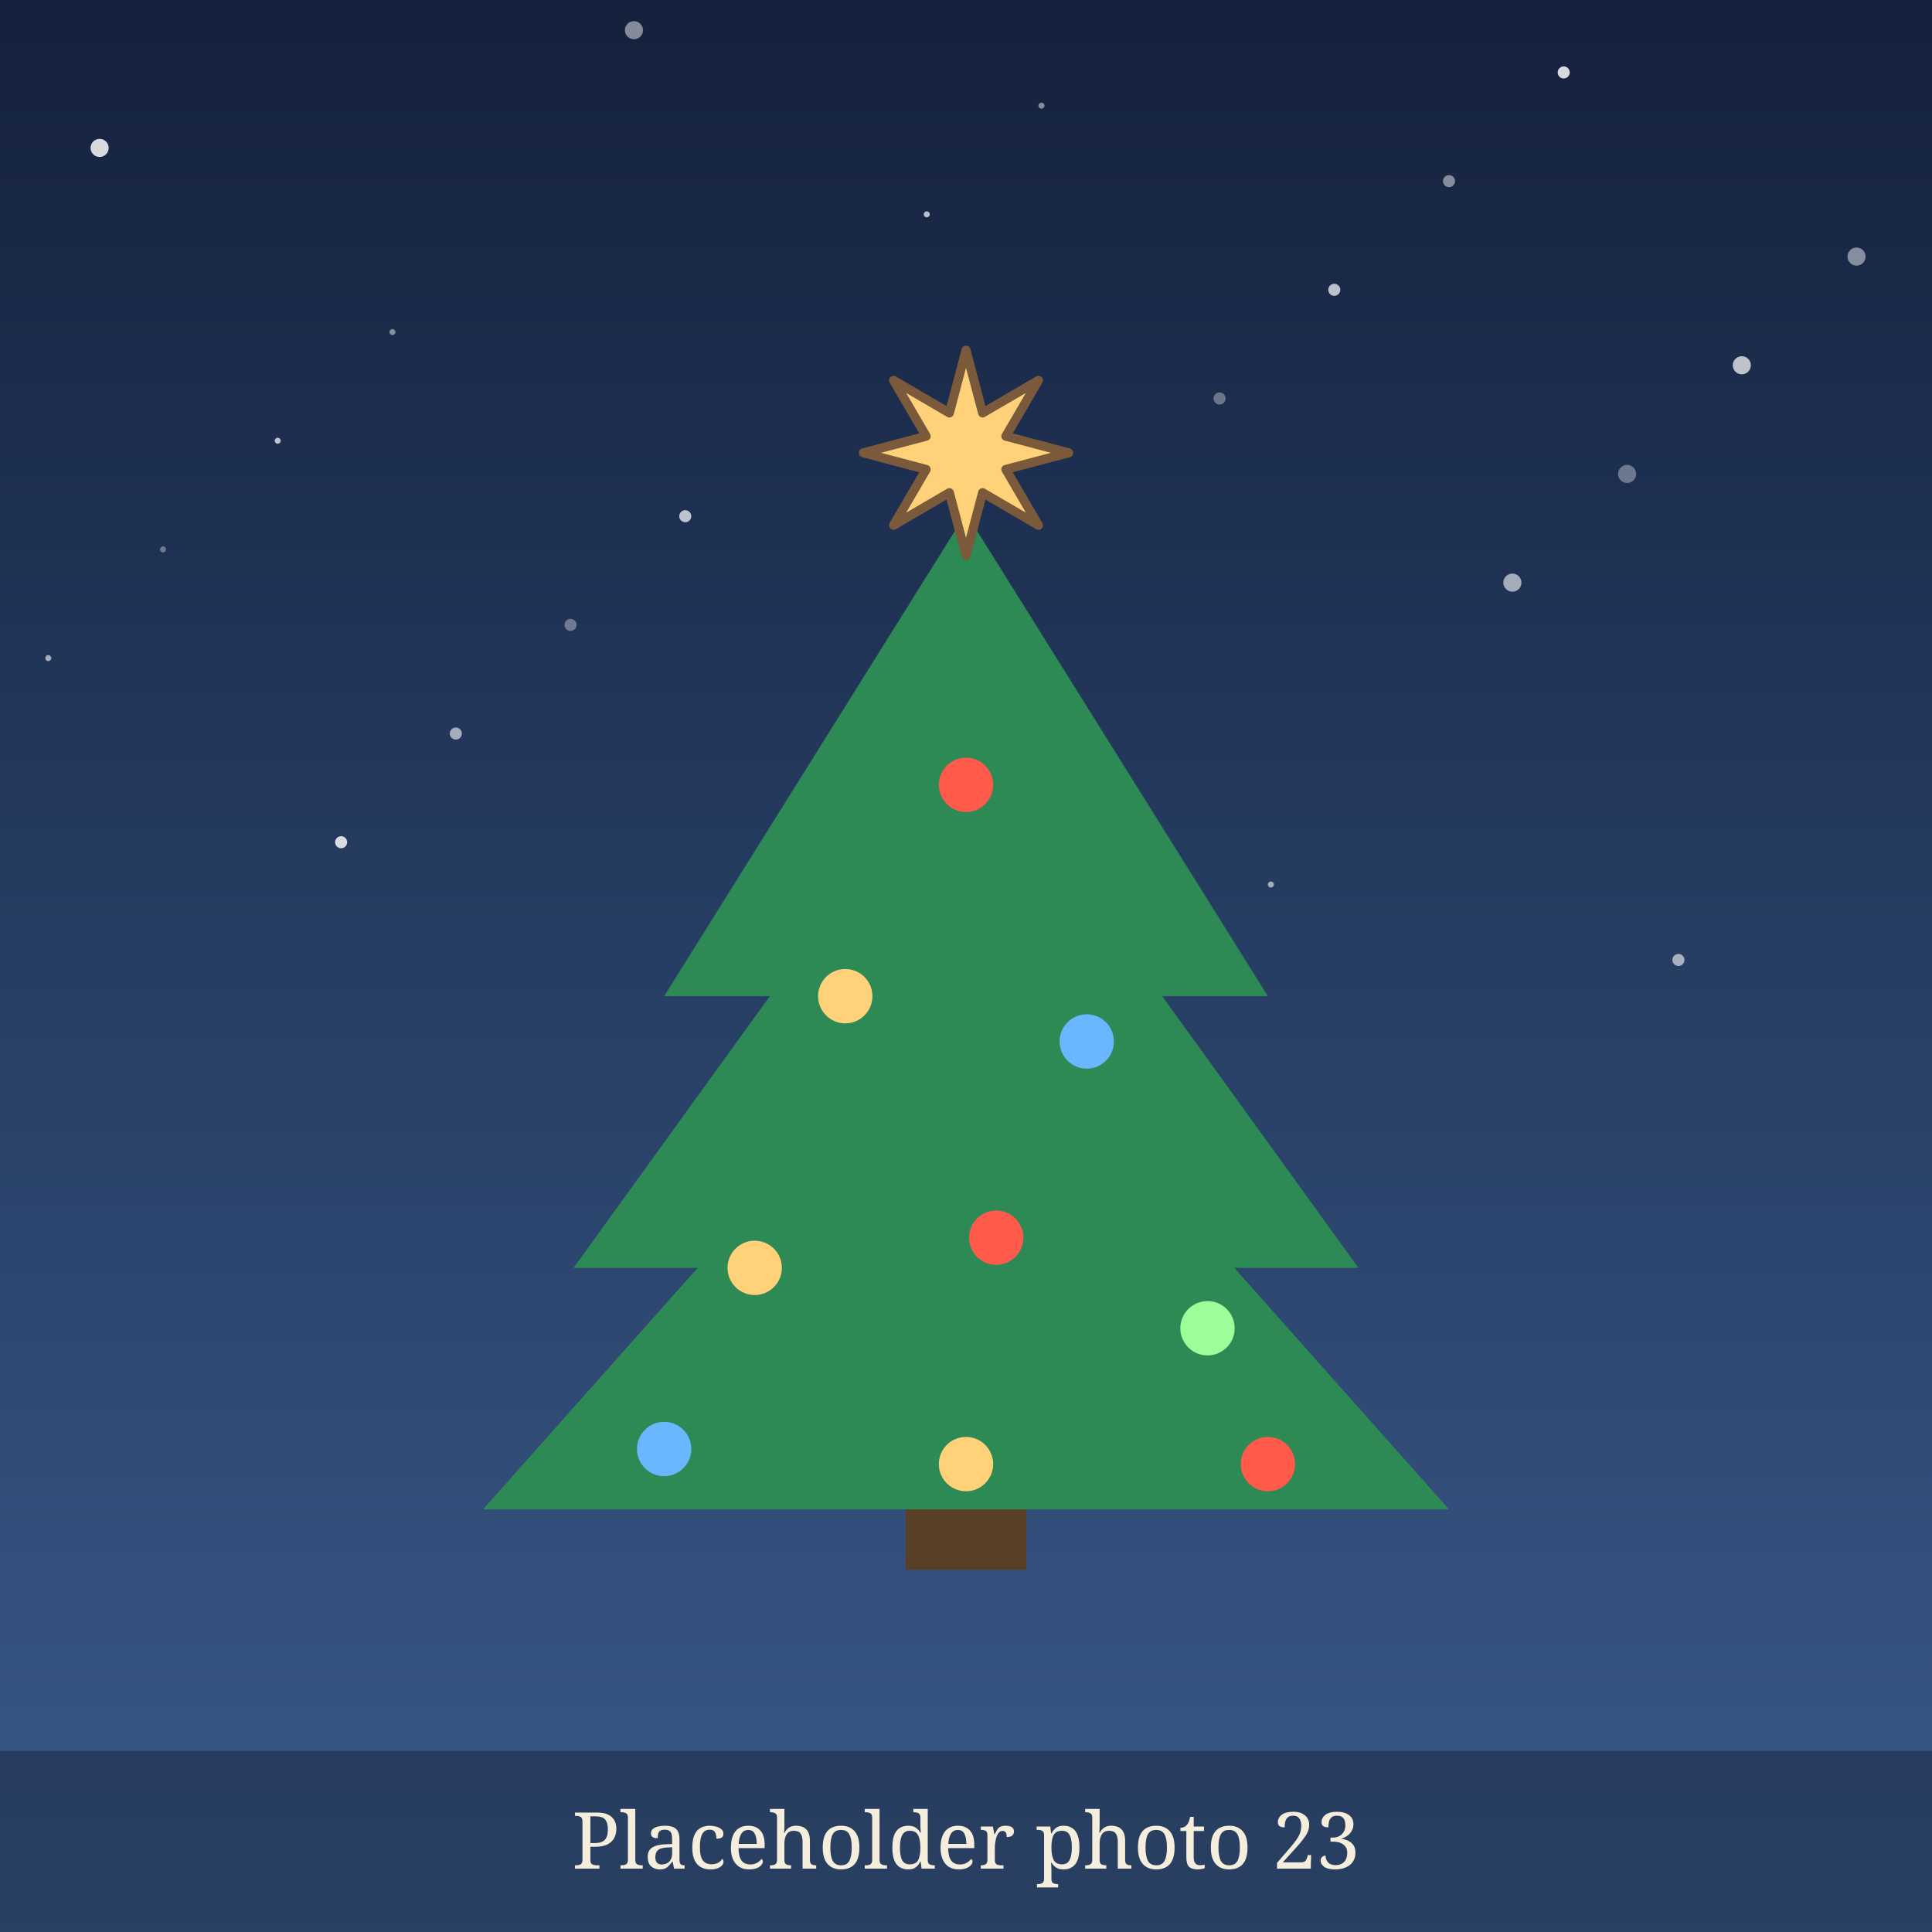
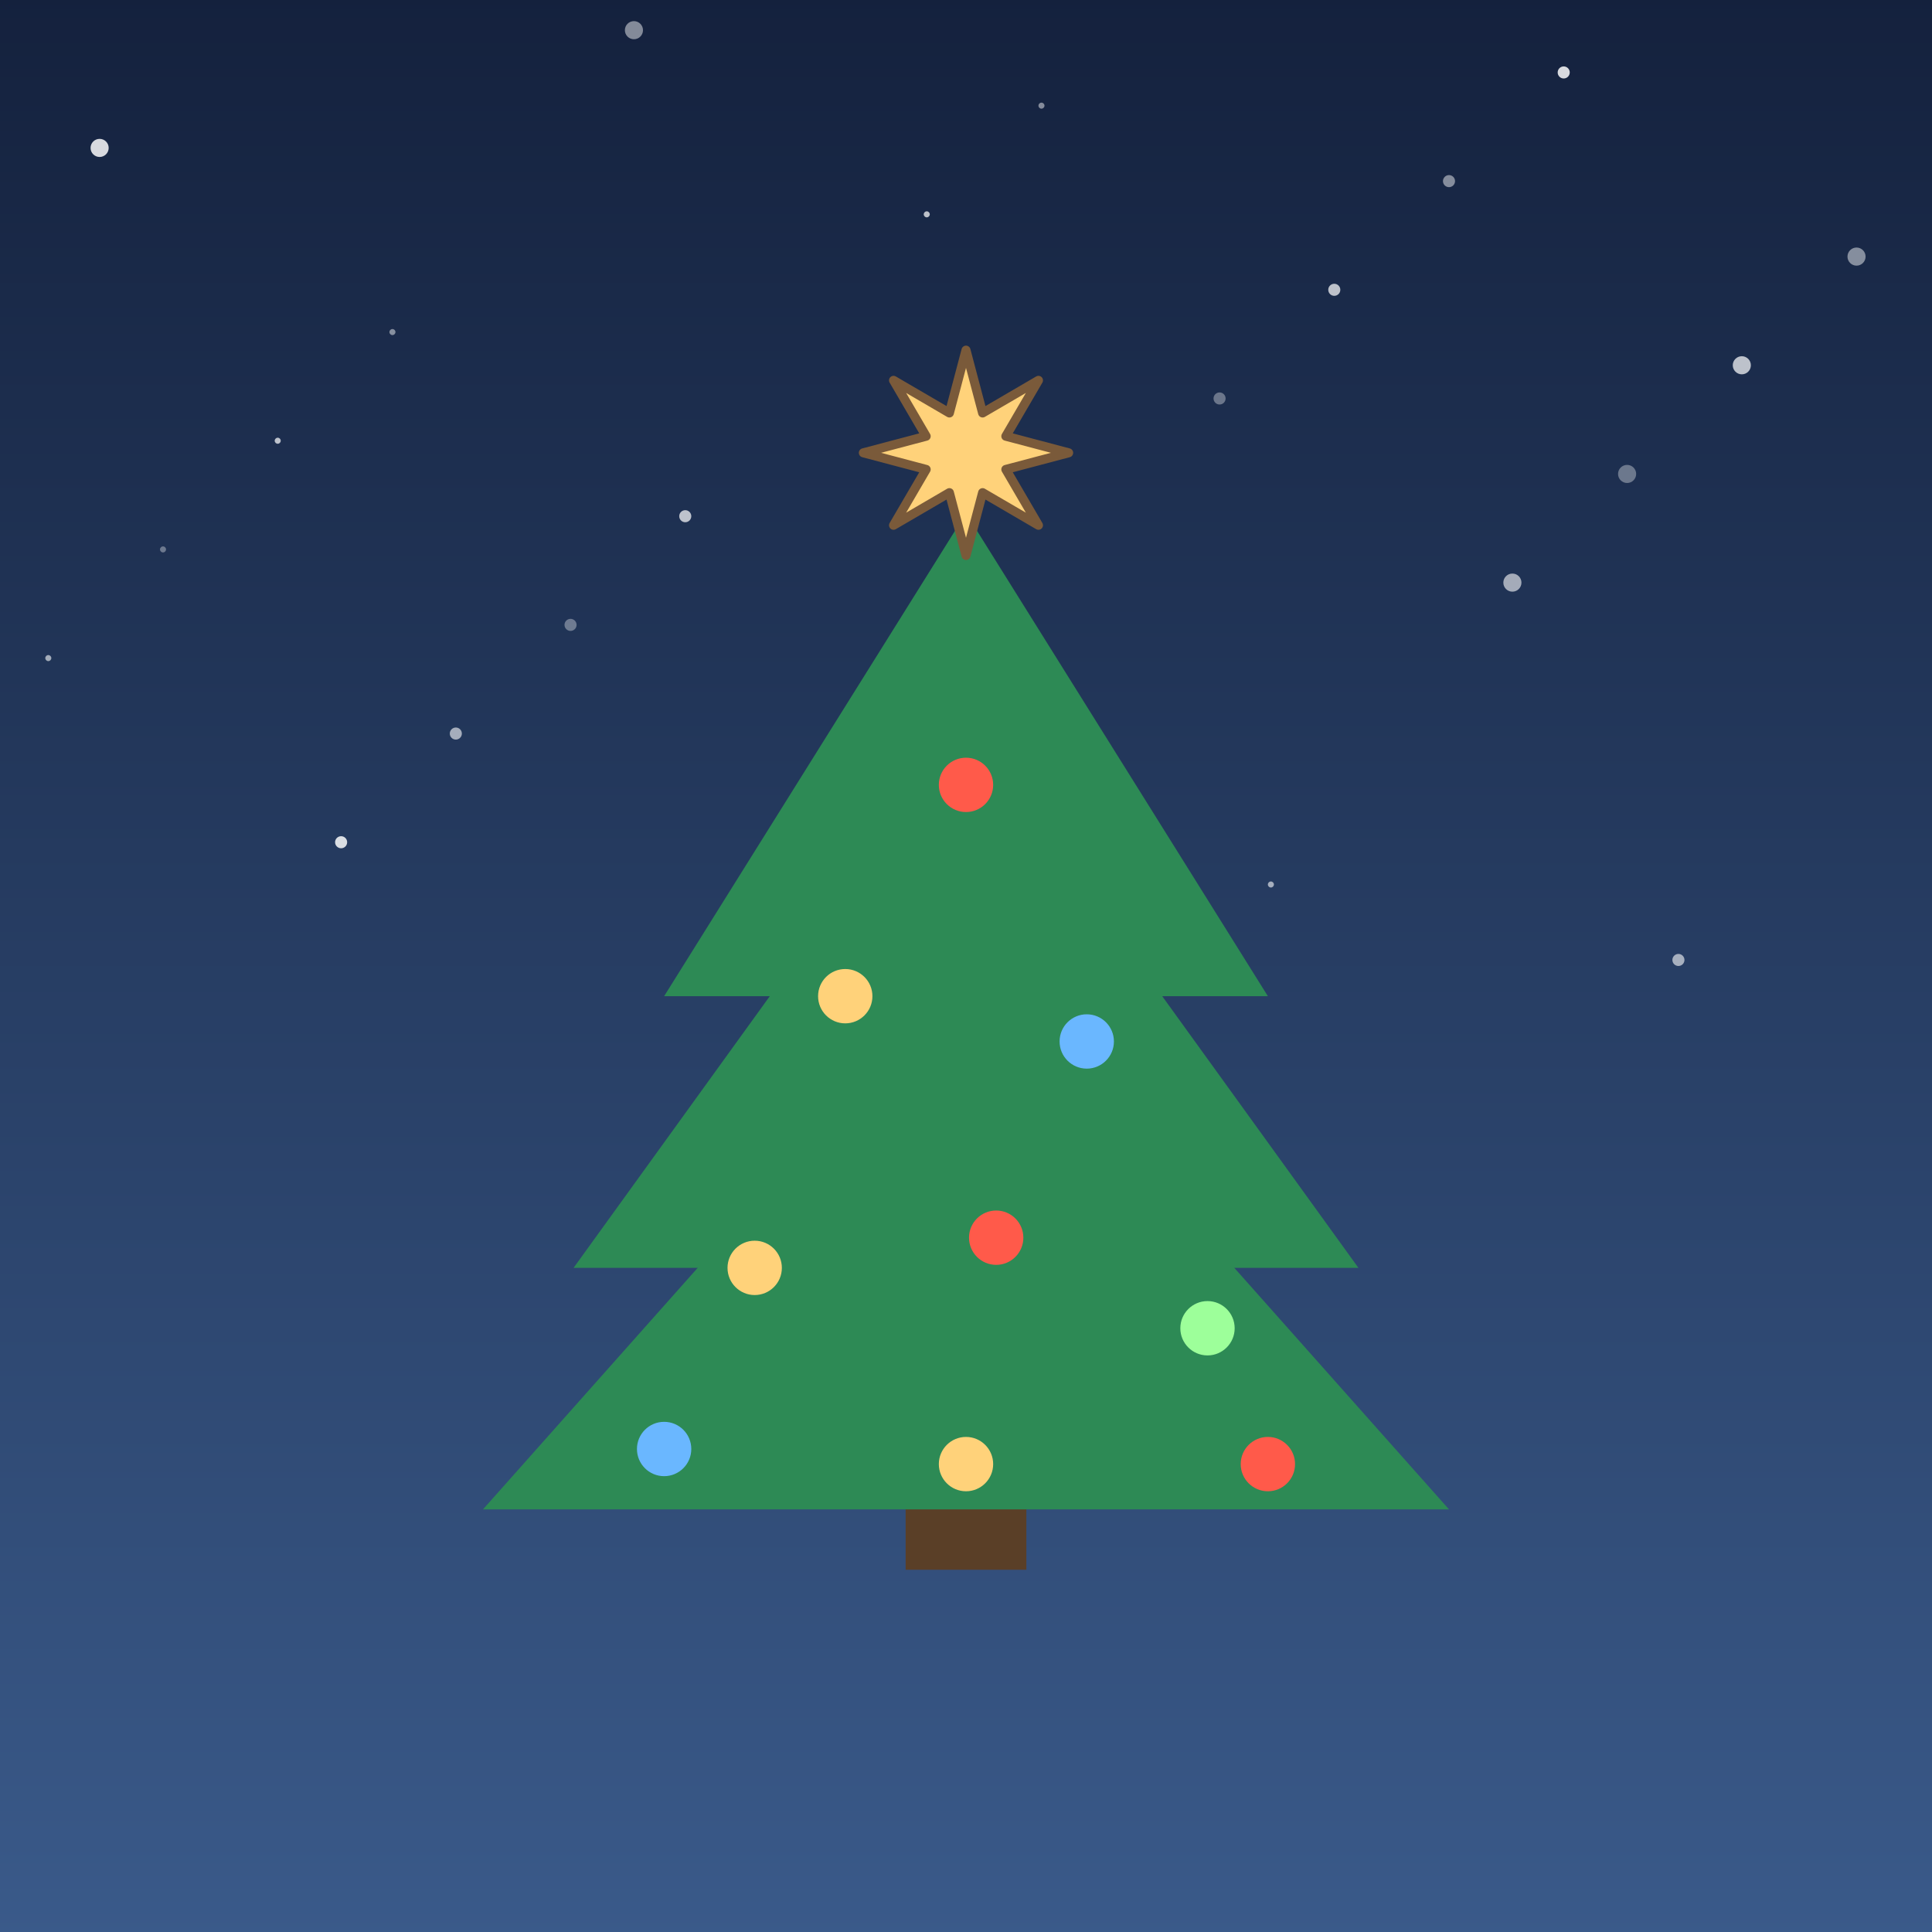
<svg xmlns="http://www.w3.org/2000/svg" viewBox="0 0 640 640" width="640" height="640">
  <defs>
    <linearGradient id="g" x1="0" y1="0" x2="0" y2="1">
      <stop offset="0" stop-color="#14213d" />
      <stop offset="1" stop-color="#3a5a8a" />
    </linearGradient>
  </defs>
  <rect width="640" height="640" fill="url(#g)" />
  <circle cx="556" cy="318" r="2" fill="#fff" opacity="0.59" />
  <circle cx="33" cy="49" r="3" fill="#fff" opacity="0.83" />
  <circle cx="130" cy="110" r="1" fill="#fff" opacity="0.47" />
  <circle cx="227" cy="171" r="2" fill="#fff" opacity="0.71" />
  <circle cx="324" cy="232" r="3" fill="#fff" opacity="0.35" />
  <circle cx="421" cy="293" r="1" fill="#fff" opacity="0.59" />
  <circle cx="518" cy="24" r="2" fill="#fff" opacity="0.83" />
  <circle cx="615" cy="85" r="3" fill="#fff" opacity="0.47" />
  <circle cx="92" cy="146" r="1" fill="#fff" opacity="0.71" />
  <circle cx="189" cy="207" r="2" fill="#fff" opacity="0.35" />
  <circle cx="286" cy="268" r="3" fill="#fff" opacity="0.59" />
  <circle cx="383" cy="329" r="1" fill="#fff" opacity="0.83" />
  <circle cx="480" cy="60" r="2" fill="#fff" opacity="0.47" />
  <circle cx="577" cy="121" r="3" fill="#fff" opacity="0.71" />
  <circle cx="54" cy="182" r="1" fill="#fff" opacity="0.35" />
  <circle cx="151" cy="243" r="2" fill="#fff" opacity="0.59" />
  <circle cx="248" cy="304" r="3" fill="#fff" opacity="0.83" />
  <circle cx="345" cy="35" r="1" fill="#fff" opacity="0.47" />
  <circle cx="442" cy="96" r="2" fill="#fff" opacity="0.71" />
  <circle cx="539" cy="157" r="3" fill="#fff" opacity="0.35" />
  <circle cx="16" cy="218" r="1" fill="#fff" opacity="0.59" />
  <circle cx="113" cy="279" r="2" fill="#fff" opacity="0.83" />
  <circle cx="210" cy="10" r="3" fill="#fff" opacity="0.47" />
  <circle cx="307" cy="71" r="1" fill="#fff" opacity="0.71" />
  <circle cx="404" cy="132" r="2" fill="#fff" opacity="0.35" />
  <circle cx="501" cy="193" r="3" fill="#fff" opacity="0.59" />
  <rect x="300" y="470" width="40" height="50" fill="#5a3f27" />
  <polygon points="320,170 220,330 420,330" fill="#2d8a55" />
  <polygon points="320,240 190,420 450,420" fill="#2d8a55" />
  <polygon points="320,320 160,500 480,500" fill="#2d8a55" />
  <circle cx="320" cy="260" r="9" fill="#ff5a4a" />
  <circle cx="280" cy="330" r="9" fill="#ffd27a" />
  <circle cx="360" cy="345" r="9" fill="#6ab7ff" />
  <circle cx="250" cy="420" r="9" fill="#ffd27a" />
  <circle cx="330" cy="410" r="9" fill="#ff5a4a" />
  <circle cx="400" cy="440" r="9" fill="#9dff9a" />
  <circle cx="220" cy="480" r="9" fill="#6ab7ff" />
  <circle cx="320" cy="485" r="9" fill="#ffd27a" />
  <circle cx="420" cy="485" r="9" fill="#ff5a4a" />
  <polygon points="320.0,116.0 325.5,136.8 344.0,126.0 333.2,144.5 354.0,150.0 333.2,155.5 344.0,174.0 325.5,163.2 320.0,184.0 314.5,163.2 296.0,174.0 306.8,155.5 286.0,150.0 306.8,144.5 296.0,126.0 314.5,136.8" fill="#ffd27a" stroke="#7a5a3a" stroke-width="3" stroke-linejoin="round" />
-   <rect x="0" y="580" width="640" height="60" fill="#000" opacity=".28" />
-   <text x="320" y="619" text-anchor="middle" font-family="Georgia, serif" font-size="26" fill="#f6eedc">Placeholder photo 23</text>
</svg>
